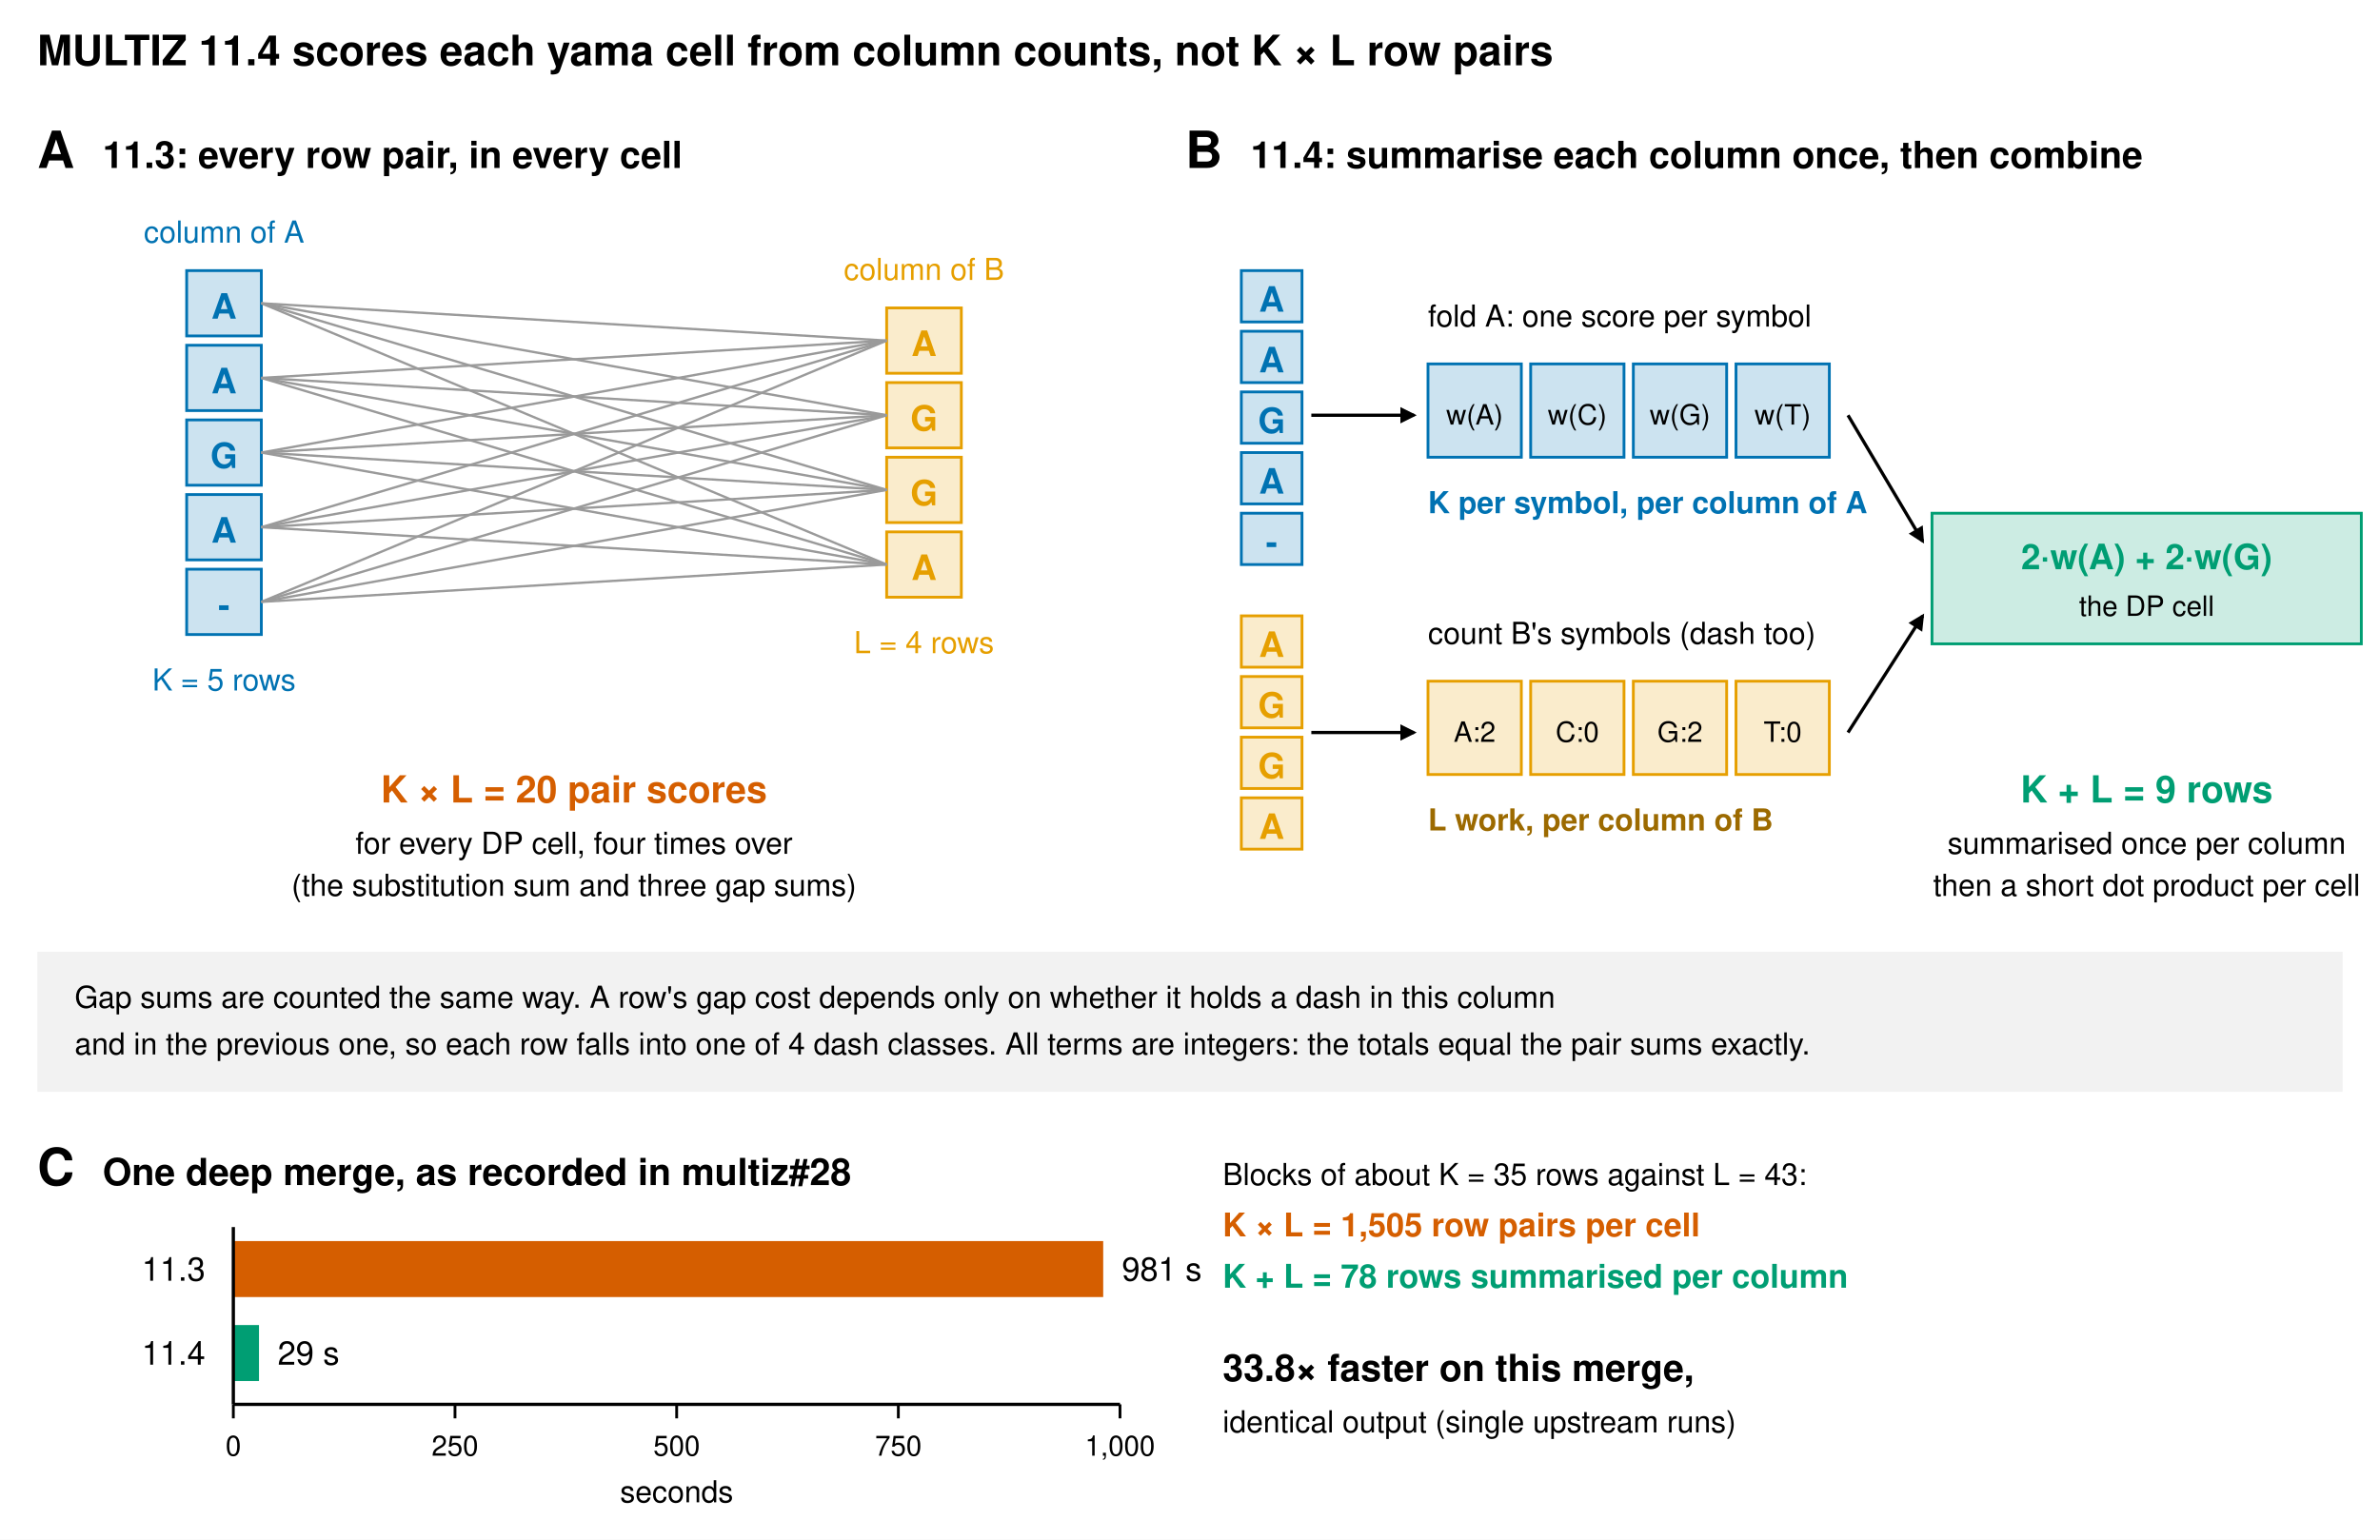
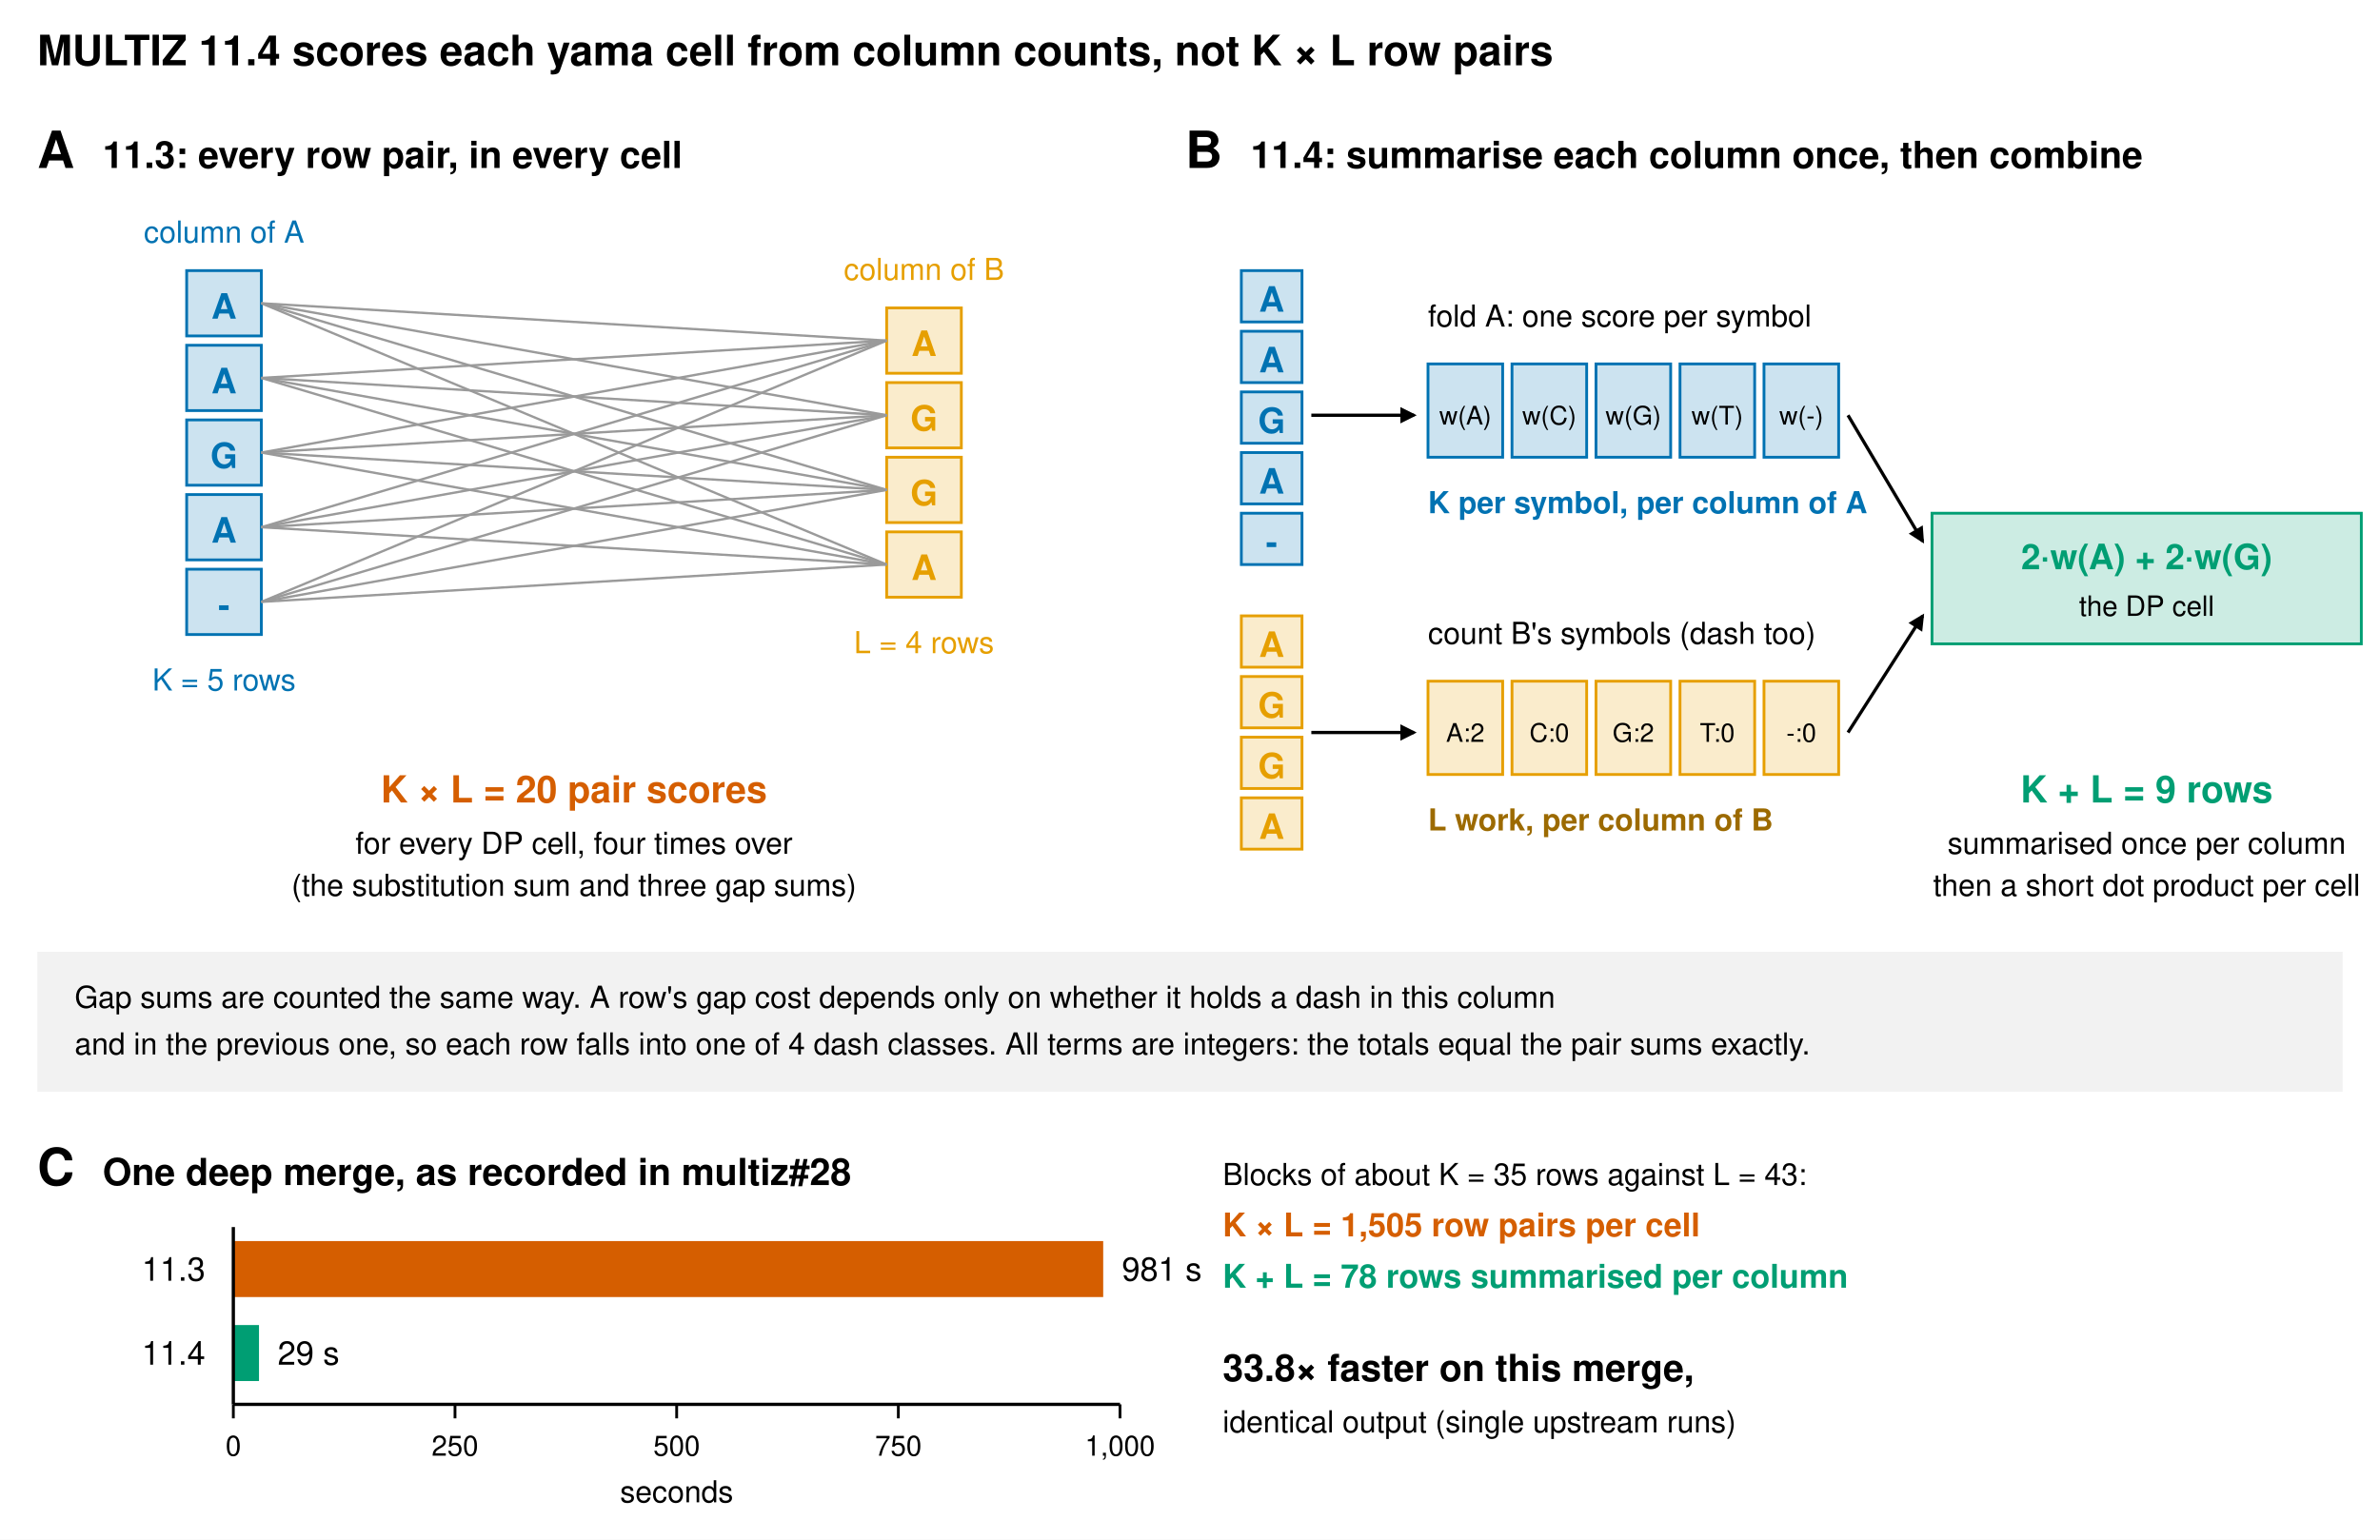
<svg xmlns="http://www.w3.org/2000/svg" width="510" height="330" viewBox="0 0 510 330" font-family="Helvetica,Arial,sans-serif">
  <defs>
    <marker id="arrow" viewBox="0 0 6 6" refX="5" refY="3" markerWidth="5" markerHeight="5" orient="auto">
      <path d="M0,0 L6,3 L0,6 z" fill="#000000" />
    </marker>
  </defs>
  <rect width="510" height="330" fill="#ffffff" />
  <text x="8.0" y="14.0" font-size="9" text-anchor="start" font-weight="bold" fill="#000000">MULTIZ 11.4 scores each yama cell from column counts, not K × L row pairs</text>
  <text x="8.0" y="36.0" font-size="11" text-anchor="start" font-weight="bold" fill="#000000">A</text>
  <text x="22.0" y="36.0" font-size="8" text-anchor="start" font-weight="bold" fill="#000000">11.3: every row pair, in every cell</text>
  <rect x="40.0" y="58.0" width="16.0" height="14.0" fill="#CCE3F0" stroke="#0072B2" stroke-width="0.6" />
  <text x="48.0" y="68.3" font-size="7.5" text-anchor="middle" font-weight="bold" fill="#0072B2">A</text>
  <rect x="40.0" y="74.0" width="16.0" height="14.0" fill="#CCE3F0" stroke="#0072B2" stroke-width="0.6" />
  <text x="48.0" y="84.3" font-size="7.5" text-anchor="middle" font-weight="bold" fill="#0072B2">A</text>
  <rect x="40.0" y="90.0" width="16.0" height="14.0" fill="#CCE3F0" stroke="#0072B2" stroke-width="0.6" />
  <text x="48.0" y="100.3" font-size="7.5" text-anchor="middle" font-weight="bold" fill="#0072B2">G</text>
  <rect x="40.0" y="106.0" width="16.0" height="14.0" fill="#CCE3F0" stroke="#0072B2" stroke-width="0.6" />
  <text x="48.0" y="116.3" font-size="7.5" text-anchor="middle" font-weight="bold" fill="#0072B2">A</text>
  <rect x="40.0" y="122.0" width="16.0" height="14.0" fill="#CCE3F0" stroke="#0072B2" stroke-width="0.6" />
  <text x="48.0" y="132.3" font-size="7.5" text-anchor="middle" font-weight="bold" fill="#0072B2">-</text>
  <rect x="190.0" y="66.0" width="16.0" height="14.0" fill="#FAECCC" stroke="#E69F00" stroke-width="0.6" />
  <text x="198.0" y="76.3" font-size="7.5" text-anchor="middle" font-weight="bold" fill="#E69F00">A</text>
  <rect x="190.0" y="82.0" width="16.0" height="14.0" fill="#FAECCC" stroke="#E69F00" stroke-width="0.6" />
  <text x="198.0" y="92.3" font-size="7.5" text-anchor="middle" font-weight="bold" fill="#E69F00">G</text>
  <rect x="190.0" y="98.0" width="16.0" height="14.0" fill="#FAECCC" stroke="#E69F00" stroke-width="0.6" />
  <text x="198.0" y="108.3" font-size="7.5" text-anchor="middle" font-weight="bold" fill="#E69F00">G</text>
  <rect x="190.0" y="114.0" width="16.0" height="14.0" fill="#FAECCC" stroke="#E69F00" stroke-width="0.6" />
  <text x="198.0" y="124.3" font-size="7.5" text-anchor="middle" font-weight="bold" fill="#E69F00">A</text>
  <line x1="56.0" y1="65.0" x2="190.0" y2="73.0" stroke="#9A9A9A" stroke-width="0.5" />
  <line x1="56.0" y1="65.0" x2="190.0" y2="89.0" stroke="#9A9A9A" stroke-width="0.5" />
  <line x1="56.0" y1="65.0" x2="190.0" y2="105.0" stroke="#9A9A9A" stroke-width="0.5" />
  <line x1="56.0" y1="65.0" x2="190.0" y2="121.0" stroke="#9A9A9A" stroke-width="0.5" />
  <line x1="56.0" y1="81.0" x2="190.0" y2="73.0" stroke="#9A9A9A" stroke-width="0.5" />
  <line x1="56.0" y1="81.0" x2="190.0" y2="89.0" stroke="#9A9A9A" stroke-width="0.5" />
  <line x1="56.0" y1="81.0" x2="190.0" y2="105.0" stroke="#9A9A9A" stroke-width="0.5" />
  <line x1="56.0" y1="81.0" x2="190.0" y2="121.0" stroke="#9A9A9A" stroke-width="0.5" />
  <line x1="56.0" y1="97.0" x2="190.0" y2="73.0" stroke="#9A9A9A" stroke-width="0.5" />
  <line x1="56.0" y1="97.0" x2="190.0" y2="89.0" stroke="#9A9A9A" stroke-width="0.5" />
  <line x1="56.0" y1="97.0" x2="190.0" y2="105.0" stroke="#9A9A9A" stroke-width="0.5" />
  <line x1="56.0" y1="97.0" x2="190.0" y2="121.0" stroke="#9A9A9A" stroke-width="0.5" />
  <line x1="56.0" y1="113.0" x2="190.0" y2="73.0" stroke="#9A9A9A" stroke-width="0.5" />
  <line x1="56.0" y1="113.0" x2="190.0" y2="89.0" stroke="#9A9A9A" stroke-width="0.5" />
  <line x1="56.0" y1="113.0" x2="190.0" y2="105.0" stroke="#9A9A9A" stroke-width="0.5" />
  <line x1="56.0" y1="113.0" x2="190.0" y2="121.0" stroke="#9A9A9A" stroke-width="0.5" />
  <line x1="56.0" y1="129.0" x2="190.0" y2="73.0" stroke="#9A9A9A" stroke-width="0.5" />
  <line x1="56.0" y1="129.0" x2="190.0" y2="89.0" stroke="#9A9A9A" stroke-width="0.5" />
  <line x1="56.0" y1="129.0" x2="190.0" y2="105.0" stroke="#9A9A9A" stroke-width="0.5" />
  <line x1="56.0" y1="129.0" x2="190.0" y2="121.0" stroke="#9A9A9A" stroke-width="0.5" />
  <text x="48.0" y="52.0" font-size="6.5" text-anchor="middle" font-weight="normal" fill="#0072B2">column of A</text>
  <text x="48.0" y="148.0" font-size="6.5" text-anchor="middle" font-weight="normal" fill="#0072B2">K = 5 rows</text>
  <text x="198.0" y="60.0" font-size="6.5" text-anchor="middle" font-weight="normal" fill="#E69F00">column of B</text>
  <text x="198.0" y="140.0" font-size="6.5" text-anchor="middle" font-weight="normal" fill="#E69F00">L = 4 rows</text>
  <text x="123.0" y="172.0" font-size="8" text-anchor="middle" font-weight="bold" fill="#D55E00">K × L = 20 pair scores</text>
  <text x="123.0" y="183.0" font-size="6.5" text-anchor="middle" font-weight="normal" fill="#000000">for every DP cell, four times over</text>
  <text x="123.0" y="192.0" font-size="6.5" text-anchor="middle" font-weight="normal" fill="#000000">(the substitution sum and three gap sums)</text>
  <text x="254.0" y="36.0" font-size="11" text-anchor="start" font-weight="bold" fill="#000000">B</text>
  <text x="268.0" y="36.0" font-size="8" text-anchor="start" font-weight="bold" fill="#000000">11.4: summarise each column once, then combine</text>
  <rect x="266.0" y="58.0" width="13.0" height="11.0" fill="#CCE3F0" stroke="#0072B2" stroke-width="0.6" />
  <text x="272.5" y="66.8" font-size="7.5" text-anchor="middle" font-weight="bold" fill="#0072B2">A</text>
  <rect x="266.0" y="71.0" width="13.0" height="11.0" fill="#CCE3F0" stroke="#0072B2" stroke-width="0.6" />
  <text x="272.5" y="79.8" font-size="7.5" text-anchor="middle" font-weight="bold" fill="#0072B2">A</text>
  <rect x="266.0" y="84.0" width="13.0" height="11.0" fill="#CCE3F0" stroke="#0072B2" stroke-width="0.6" />
  <text x="272.5" y="92.8" font-size="7.5" text-anchor="middle" font-weight="bold" fill="#0072B2">G</text>
  <rect x="266.0" y="97.0" width="13.0" height="11.0" fill="#CCE3F0" stroke="#0072B2" stroke-width="0.6" />
  <text x="272.5" y="105.8" font-size="7.5" text-anchor="middle" font-weight="bold" fill="#0072B2">A</text>
  <rect x="266.0" y="110.0" width="13.0" height="11.0" fill="#CCE3F0" stroke="#0072B2" stroke-width="0.6" />
  <text x="272.5" y="118.8" font-size="7.5" text-anchor="middle" font-weight="bold" fill="#0072B2">-</text>
  <rect x="266.0" y="132.0" width="13.0" height="11.0" fill="#FAECCC" stroke="#E69F00" stroke-width="0.6" />
  <text x="272.5" y="140.8" font-size="7.5" text-anchor="middle" font-weight="bold" fill="#E69F00">A</text>
  <rect x="266.0" y="145.0" width="13.0" height="11.0" fill="#FAECCC" stroke="#E69F00" stroke-width="0.6" />
  <text x="272.5" y="153.8" font-size="7.5" text-anchor="middle" font-weight="bold" fill="#E69F00">G</text>
  <rect x="266.0" y="158.0" width="13.0" height="11.0" fill="#FAECCC" stroke="#E69F00" stroke-width="0.6" />
  <text x="272.5" y="166.8" font-size="7.5" text-anchor="middle" font-weight="bold" fill="#E69F00">G</text>
  <rect x="266.0" y="171.0" width="13.0" height="11.0" fill="#FAECCC" stroke="#E69F00" stroke-width="0.6" />
  <text x="272.5" y="179.8" font-size="7.5" text-anchor="middle" font-weight="bold" fill="#E69F00">A</text>
  <line x1="281.0" y1="89.0" x2="303.0" y2="89.0" stroke="#000000" stroke-width="0.7" marker-end="url(#arrow)" />
  <text x="306.0" y="70.0" font-size="6.5" text-anchor="start" font-weight="normal" fill="#000000">fold A: one score per symbol</text>
-   <rect x="306.0" y="78.0" width="20.0" height="20.0" fill="#CCE3F0" stroke="#0072B2" stroke-width="0.6" />
-   <text x="316.0" y="91.0" font-size="6" text-anchor="middle" font-weight="normal" fill="#000000">w(A)</text>
-   <rect x="328.0" y="78.0" width="20.0" height="20.0" fill="#CCE3F0" stroke="#0072B2" stroke-width="0.6" />
-   <text x="338.0" y="91.0" font-size="6" text-anchor="middle" font-weight="normal" fill="#000000">w(C)</text>
-   <rect x="350.0" y="78.0" width="20.0" height="20.0" fill="#CCE3F0" stroke="#0072B2" stroke-width="0.6" />
-   <text x="360.0" y="91.0" font-size="6" text-anchor="middle" font-weight="normal" fill="#000000">w(G)</text>
-   <rect x="372.0" y="78.0" width="20.0" height="20.0" fill="#CCE3F0" stroke="#0072B2" stroke-width="0.6" />
-   <text x="382.0" y="91.0" font-size="6" text-anchor="middle" font-weight="normal" fill="#000000">w(T)</text>
+   <rect x="306.0" y="78.0" width="16.0" height="20.0" fill="#CCE3F0" stroke="#0072B2" stroke-width="0.6" />
+   <text x="314.0" y="91.0" font-size="5.5" text-anchor="middle" font-weight="normal" fill="#000000">w(A)</text>
+   <rect x="324.0" y="78.0" width="16.0" height="20.0" fill="#CCE3F0" stroke="#0072B2" stroke-width="0.6" />
+   <text x="332.0" y="91.0" font-size="5.5" text-anchor="middle" font-weight="normal" fill="#000000">w(C)</text>
+   <rect x="342.0" y="78.0" width="16.0" height="20.0" fill="#CCE3F0" stroke="#0072B2" stroke-width="0.6" />
+   <text x="350.0" y="91.0" font-size="5.5" text-anchor="middle" font-weight="normal" fill="#000000">w(G)</text>
+   <rect x="360.0" y="78.0" width="16.0" height="20.0" fill="#CCE3F0" stroke="#0072B2" stroke-width="0.6" />
+   <text x="368.0" y="91.0" font-size="5.5" text-anchor="middle" font-weight="normal" fill="#000000">w(T)</text>
+   <rect x="378.0" y="78.0" width="16.0" height="20.0" fill="#CCE3F0" stroke="#0072B2" stroke-width="0.6" />
+   <text x="386.0" y="91.0" font-size="5.5" text-anchor="middle" font-weight="normal" fill="#000000">w(-)</text>
  <text x="306.0" y="110.0" font-size="6.5" text-anchor="start" font-weight="bold" fill="#0072B2">K per symbol, per column of A</text>
  <line x1="281.0" y1="157.0" x2="303.0" y2="157.0" stroke="#000000" stroke-width="0.7" marker-end="url(#arrow)" />
  <text x="306.0" y="138.0" font-size="6.5" text-anchor="start" font-weight="normal" fill="#000000">count B's symbols (dash too)</text>
-   <rect x="306.0" y="146.0" width="20.0" height="20.0" fill="#FAECCC" stroke="#E69F00" stroke-width="0.6" />
-   <text x="316.0" y="159.0" font-size="6" text-anchor="middle" font-weight="normal" fill="#000000">A:2</text>
-   <rect x="328.0" y="146.0" width="20.0" height="20.0" fill="#FAECCC" stroke="#E69F00" stroke-width="0.6" />
-   <text x="338.0" y="159.0" font-size="6" text-anchor="middle" font-weight="normal" fill="#000000">C:0</text>
-   <rect x="350.0" y="146.0" width="20.0" height="20.0" fill="#FAECCC" stroke="#E69F00" stroke-width="0.6" />
-   <text x="360.0" y="159.0" font-size="6" text-anchor="middle" font-weight="normal" fill="#000000">G:2</text>
-   <rect x="372.0" y="146.0" width="20.0" height="20.0" fill="#FAECCC" stroke="#E69F00" stroke-width="0.6" />
-   <text x="382.0" y="159.0" font-size="6" text-anchor="middle" font-weight="normal" fill="#000000">T:0</text>
+   <rect x="306.0" y="146.0" width="16.0" height="20.0" fill="#FAECCC" stroke="#E69F00" stroke-width="0.6" />
+   <text x="314.0" y="159.0" font-size="5.5" text-anchor="middle" font-weight="normal" fill="#000000">A:2</text>
+   <rect x="324.0" y="146.0" width="16.0" height="20.0" fill="#FAECCC" stroke="#E69F00" stroke-width="0.6" />
+   <text x="332.0" y="159.0" font-size="5.5" text-anchor="middle" font-weight="normal" fill="#000000">C:0</text>
+   <rect x="342.0" y="146.0" width="16.0" height="20.0" fill="#FAECCC" stroke="#E69F00" stroke-width="0.6" />
+   <text x="350.0" y="159.0" font-size="5.5" text-anchor="middle" font-weight="normal" fill="#000000">G:2</text>
+   <rect x="360.0" y="146.0" width="16.0" height="20.0" fill="#FAECCC" stroke="#E69F00" stroke-width="0.6" />
+   <text x="368.0" y="159.0" font-size="5.5" text-anchor="middle" font-weight="normal" fill="#000000">T:0</text>
+   <rect x="378.0" y="146.0" width="16.0" height="20.0" fill="#FAECCC" stroke="#E69F00" stroke-width="0.6" />
+   <text x="386.0" y="159.0" font-size="5.5" text-anchor="middle" font-weight="normal" fill="#000000">-:0</text>
  <text x="306.0" y="178.0" font-size="6.5" text-anchor="start" font-weight="bold" fill="#9C6A00">L work, per column of B</text>
  <line x1="396.0" y1="89.0" x2="412.0" y2="116.0" stroke="#000000" stroke-width="0.7" marker-end="url(#arrow)" />
  <line x1="396.0" y1="157.0" x2="412.0" y2="132.0" stroke="#000000" stroke-width="0.7" marker-end="url(#arrow)" />
  <rect x="414.0" y="110.0" width="92.0" height="28.0" fill="#CCECE3" stroke="#009E73" stroke-width="0.6" />
  <text x="460.0" y="122.0" font-size="7.5" text-anchor="middle" font-weight="bold" fill="#009E73">2·w(A) + 2·w(G)</text>
  <text x="460.0" y="132.0" font-size="6" text-anchor="middle" font-weight="normal" fill="#000000">the DP cell</text>
  <text x="460.0" y="172.0" font-size="8" text-anchor="middle" font-weight="bold" fill="#009E73">K + L = 9 rows</text>
  <text x="460.0" y="183.0" font-size="6.5" text-anchor="middle" font-weight="normal" fill="#000000">summarised once per column</text>
  <text x="460.0" y="192.0" font-size="6.5" text-anchor="middle" font-weight="normal" fill="#000000">then a short dot product per cell</text>
  <rect x="8.0" y="204.0" width="494.0" height="30.0" fill="#F2F2F2" stroke="none" stroke-width="0.6" />
  <text x="16.0" y="216.0" font-size="6.5" text-anchor="start" font-weight="normal" fill="#000000">Gap sums are counted the same way. A row's gap cost depends only on whether it holds a dash in this column</text>
  <text x="16.0" y="226.0" font-size="6.5" text-anchor="start" font-weight="normal" fill="#000000">and in the previous one, so each row falls into one of 4 dash classes. All terms are integers: the totals equal the pair sums exactly.</text>
  <text x="8.0" y="254.0" font-size="11" text-anchor="start" font-weight="bold" fill="#000000">C</text>
  <text x="22.0" y="254.0" font-size="8" text-anchor="start" font-weight="bold" fill="#000000">One deep merge, as recorded in multiz#28</text>
  <text x="262.0" y="254.0" font-size="6.5" text-anchor="start" font-weight="normal" fill="#000000">Blocks of about K = 35 rows against L = 43:</text>
  <text x="262.0" y="265.0" font-size="7" text-anchor="start" font-weight="bold" fill="#D55E00">K × L = 1,505 row pairs per cell</text>
  <text x="262.0" y="276.0" font-size="7" text-anchor="start" font-weight="bold" fill="#009E73">K + L = 78 rows summarised per column</text>
  <text x="262.0" y="296.0" font-size="8" text-anchor="start" font-weight="bold" fill="#000000">33.8× faster on this merge,</text>
  <text x="262.0" y="307.0" font-size="6.5" text-anchor="start" font-weight="normal" fill="#000000">identical output (single upstream runs)</text>
  <rect x="50.0" y="266.0" width="186.4" height="12.0" fill="#D55E00" stroke="none" stroke-width="0.6" />
  <text x="44.0" y="274.5" font-size="7" text-anchor="end" font-weight="normal" fill="#000000">11.3</text>
  <text x="240.4" y="274.5" font-size="7" text-anchor="start" font-weight="normal" fill="#000000">981 s</text>
  <rect x="50.0" y="284.0" width="5.5" height="12.0" fill="#009E73" stroke="none" stroke-width="0.6" />
  <text x="44.0" y="292.5" font-size="7" text-anchor="end" font-weight="normal" fill="#000000">11.4</text>
  <text x="59.5" y="292.5" font-size="7" text-anchor="start" font-weight="normal" fill="#000000">29 s</text>
  <line x1="50.0" y1="263.0" x2="50.0" y2="301.0" stroke="#000000" stroke-width="0.7" />
  <line x1="50.0" y1="301.0" x2="240.0" y2="301.0" stroke="#000000" stroke-width="0.7" />
  <line x1="50.0" y1="301.0" x2="50.0" y2="304.0" stroke="#000000" stroke-width="0.6" />
  <text x="50.0" y="312.0" font-size="6" text-anchor="middle" font-weight="normal" fill="#000000">0</text>
  <line x1="97.5" y1="301.0" x2="97.5" y2="304.0" stroke="#000000" stroke-width="0.6" />
  <text x="97.5" y="312.0" font-size="6" text-anchor="middle" font-weight="normal" fill="#000000">250</text>
  <line x1="145.0" y1="301.0" x2="145.0" y2="304.0" stroke="#000000" stroke-width="0.6" />
  <text x="145.0" y="312.0" font-size="6" text-anchor="middle" font-weight="normal" fill="#000000">500</text>
  <line x1="192.5" y1="301.0" x2="192.5" y2="304.0" stroke="#000000" stroke-width="0.6" />
  <text x="192.5" y="312.0" font-size="6" text-anchor="middle" font-weight="normal" fill="#000000">750</text>
  <line x1="240.0" y1="301.0" x2="240.0" y2="304.0" stroke="#000000" stroke-width="0.6" />
  <text x="240.0" y="312.0" font-size="6" text-anchor="middle" font-weight="normal" fill="#000000">1,000</text>
  <text x="145.0" y="322.0" font-size="6.5" text-anchor="middle" font-weight="normal" fill="#000000">seconds</text>
</svg>
